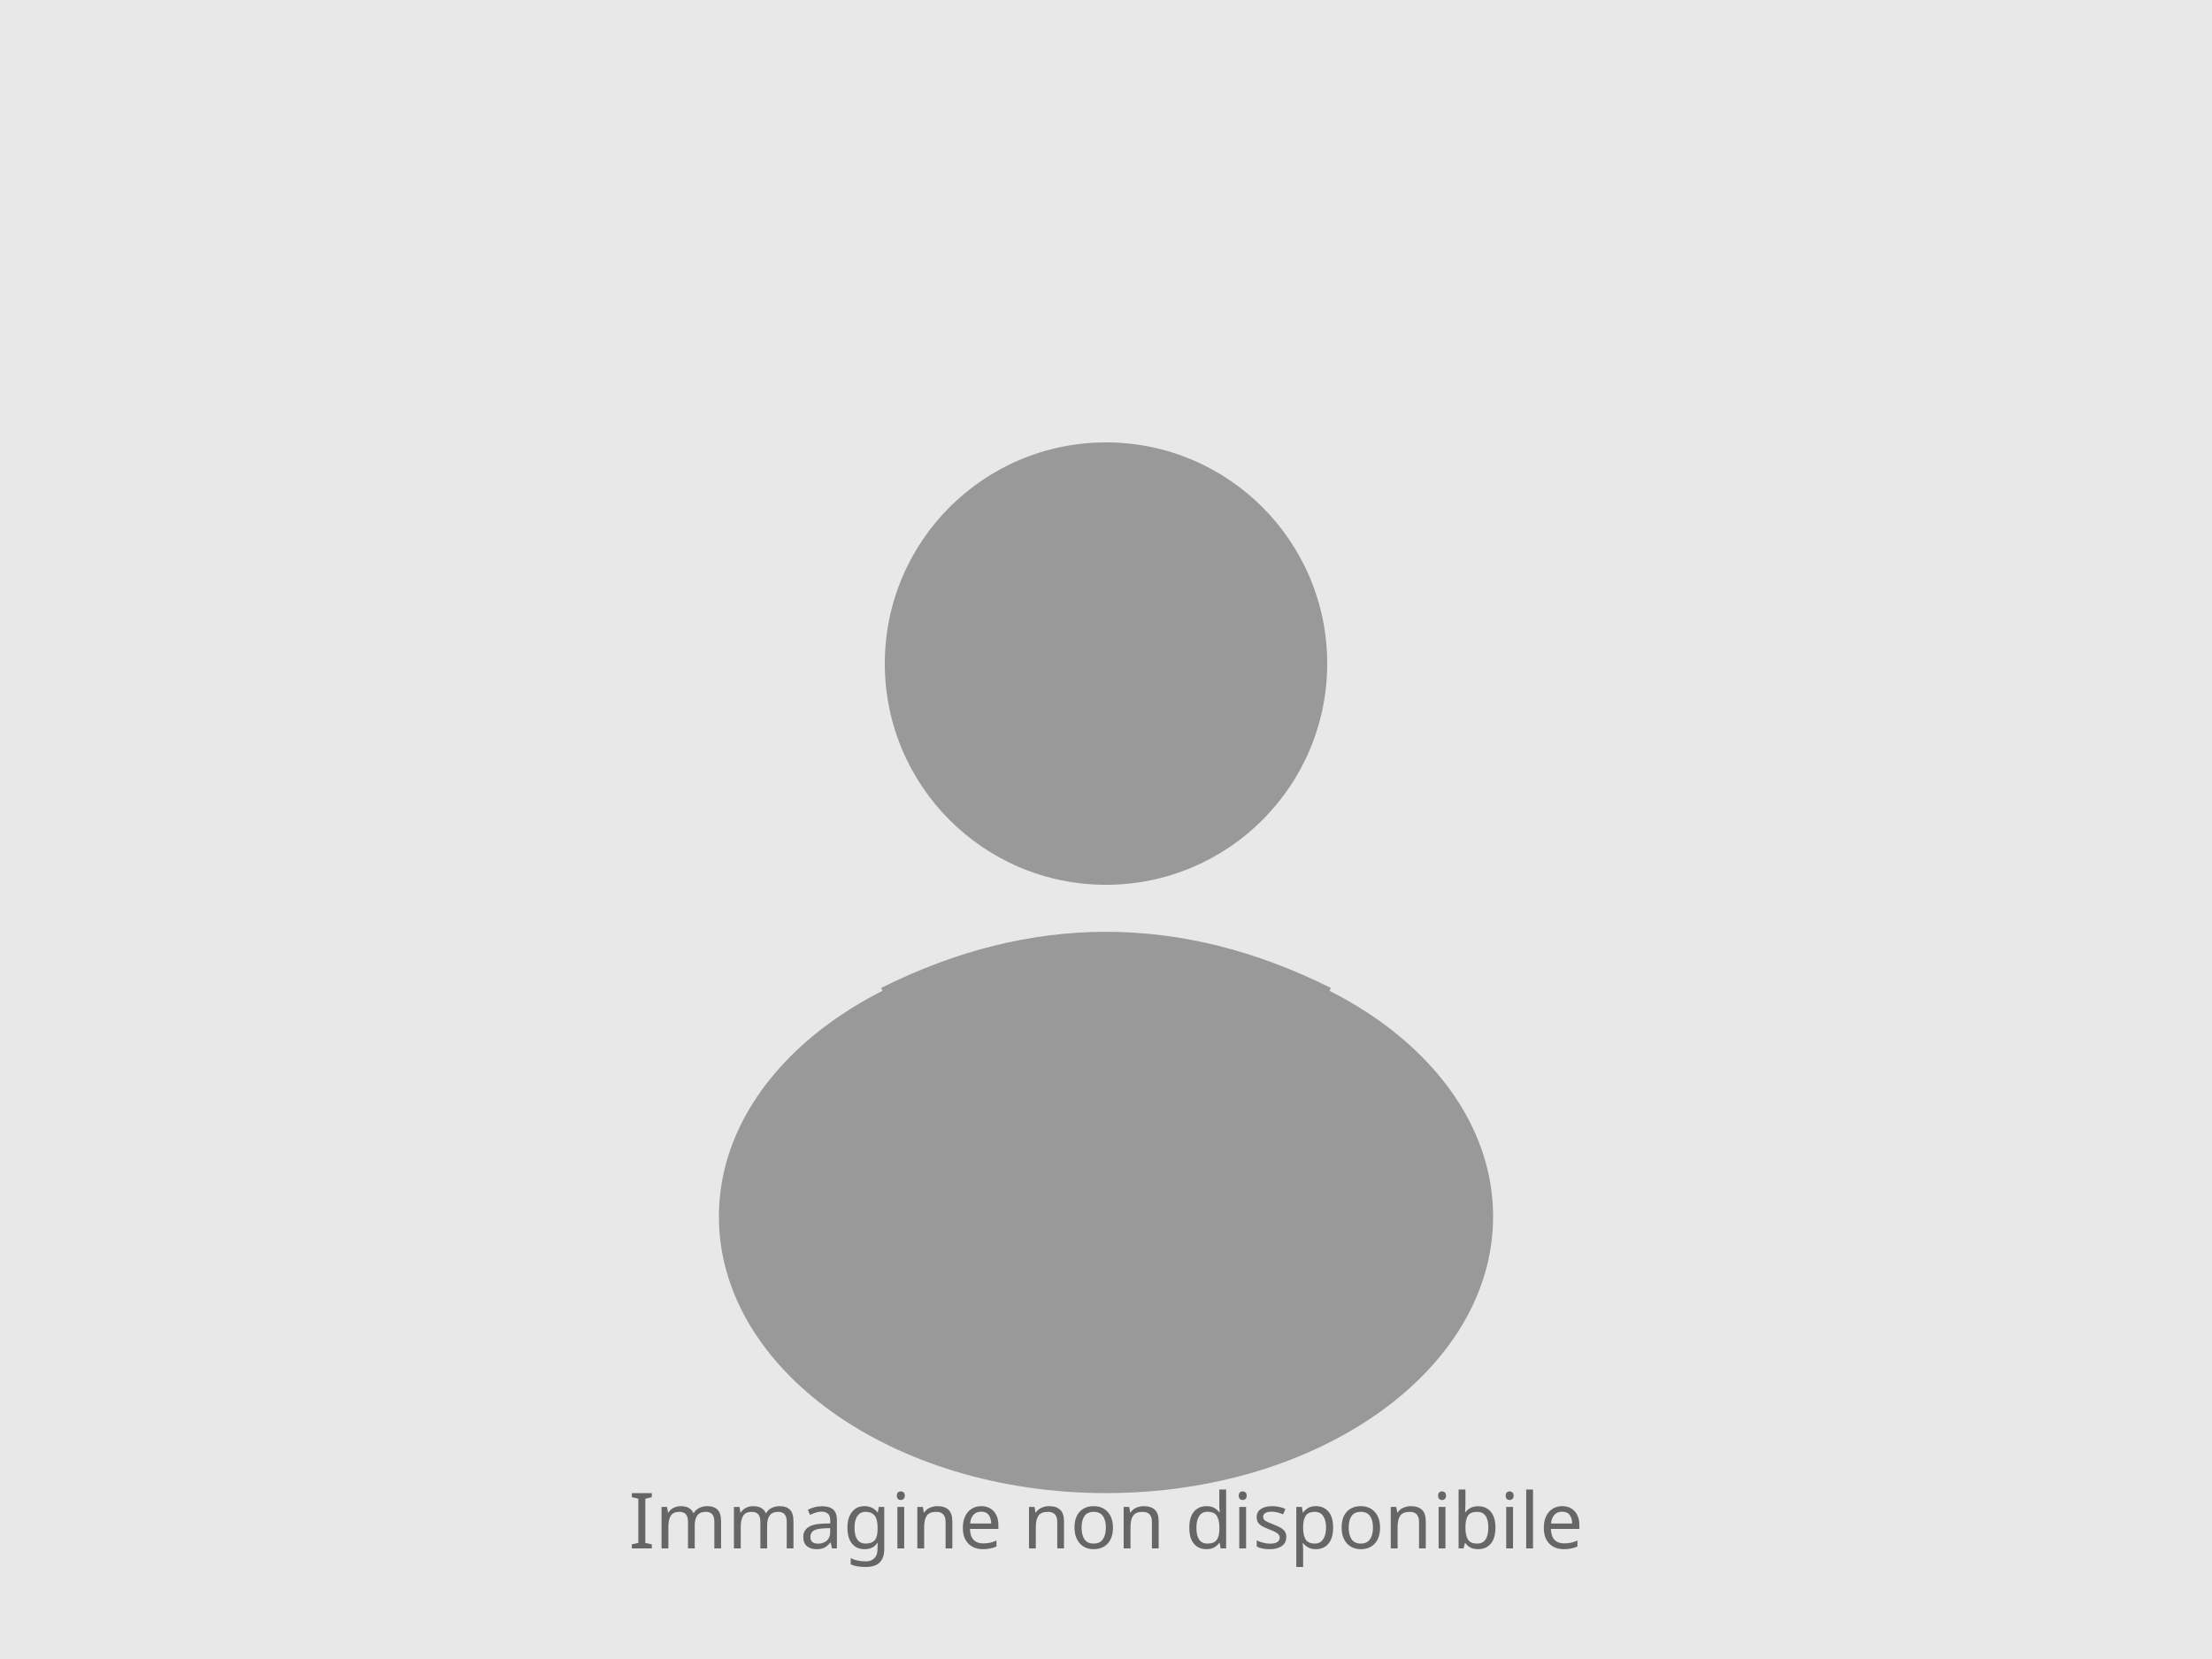
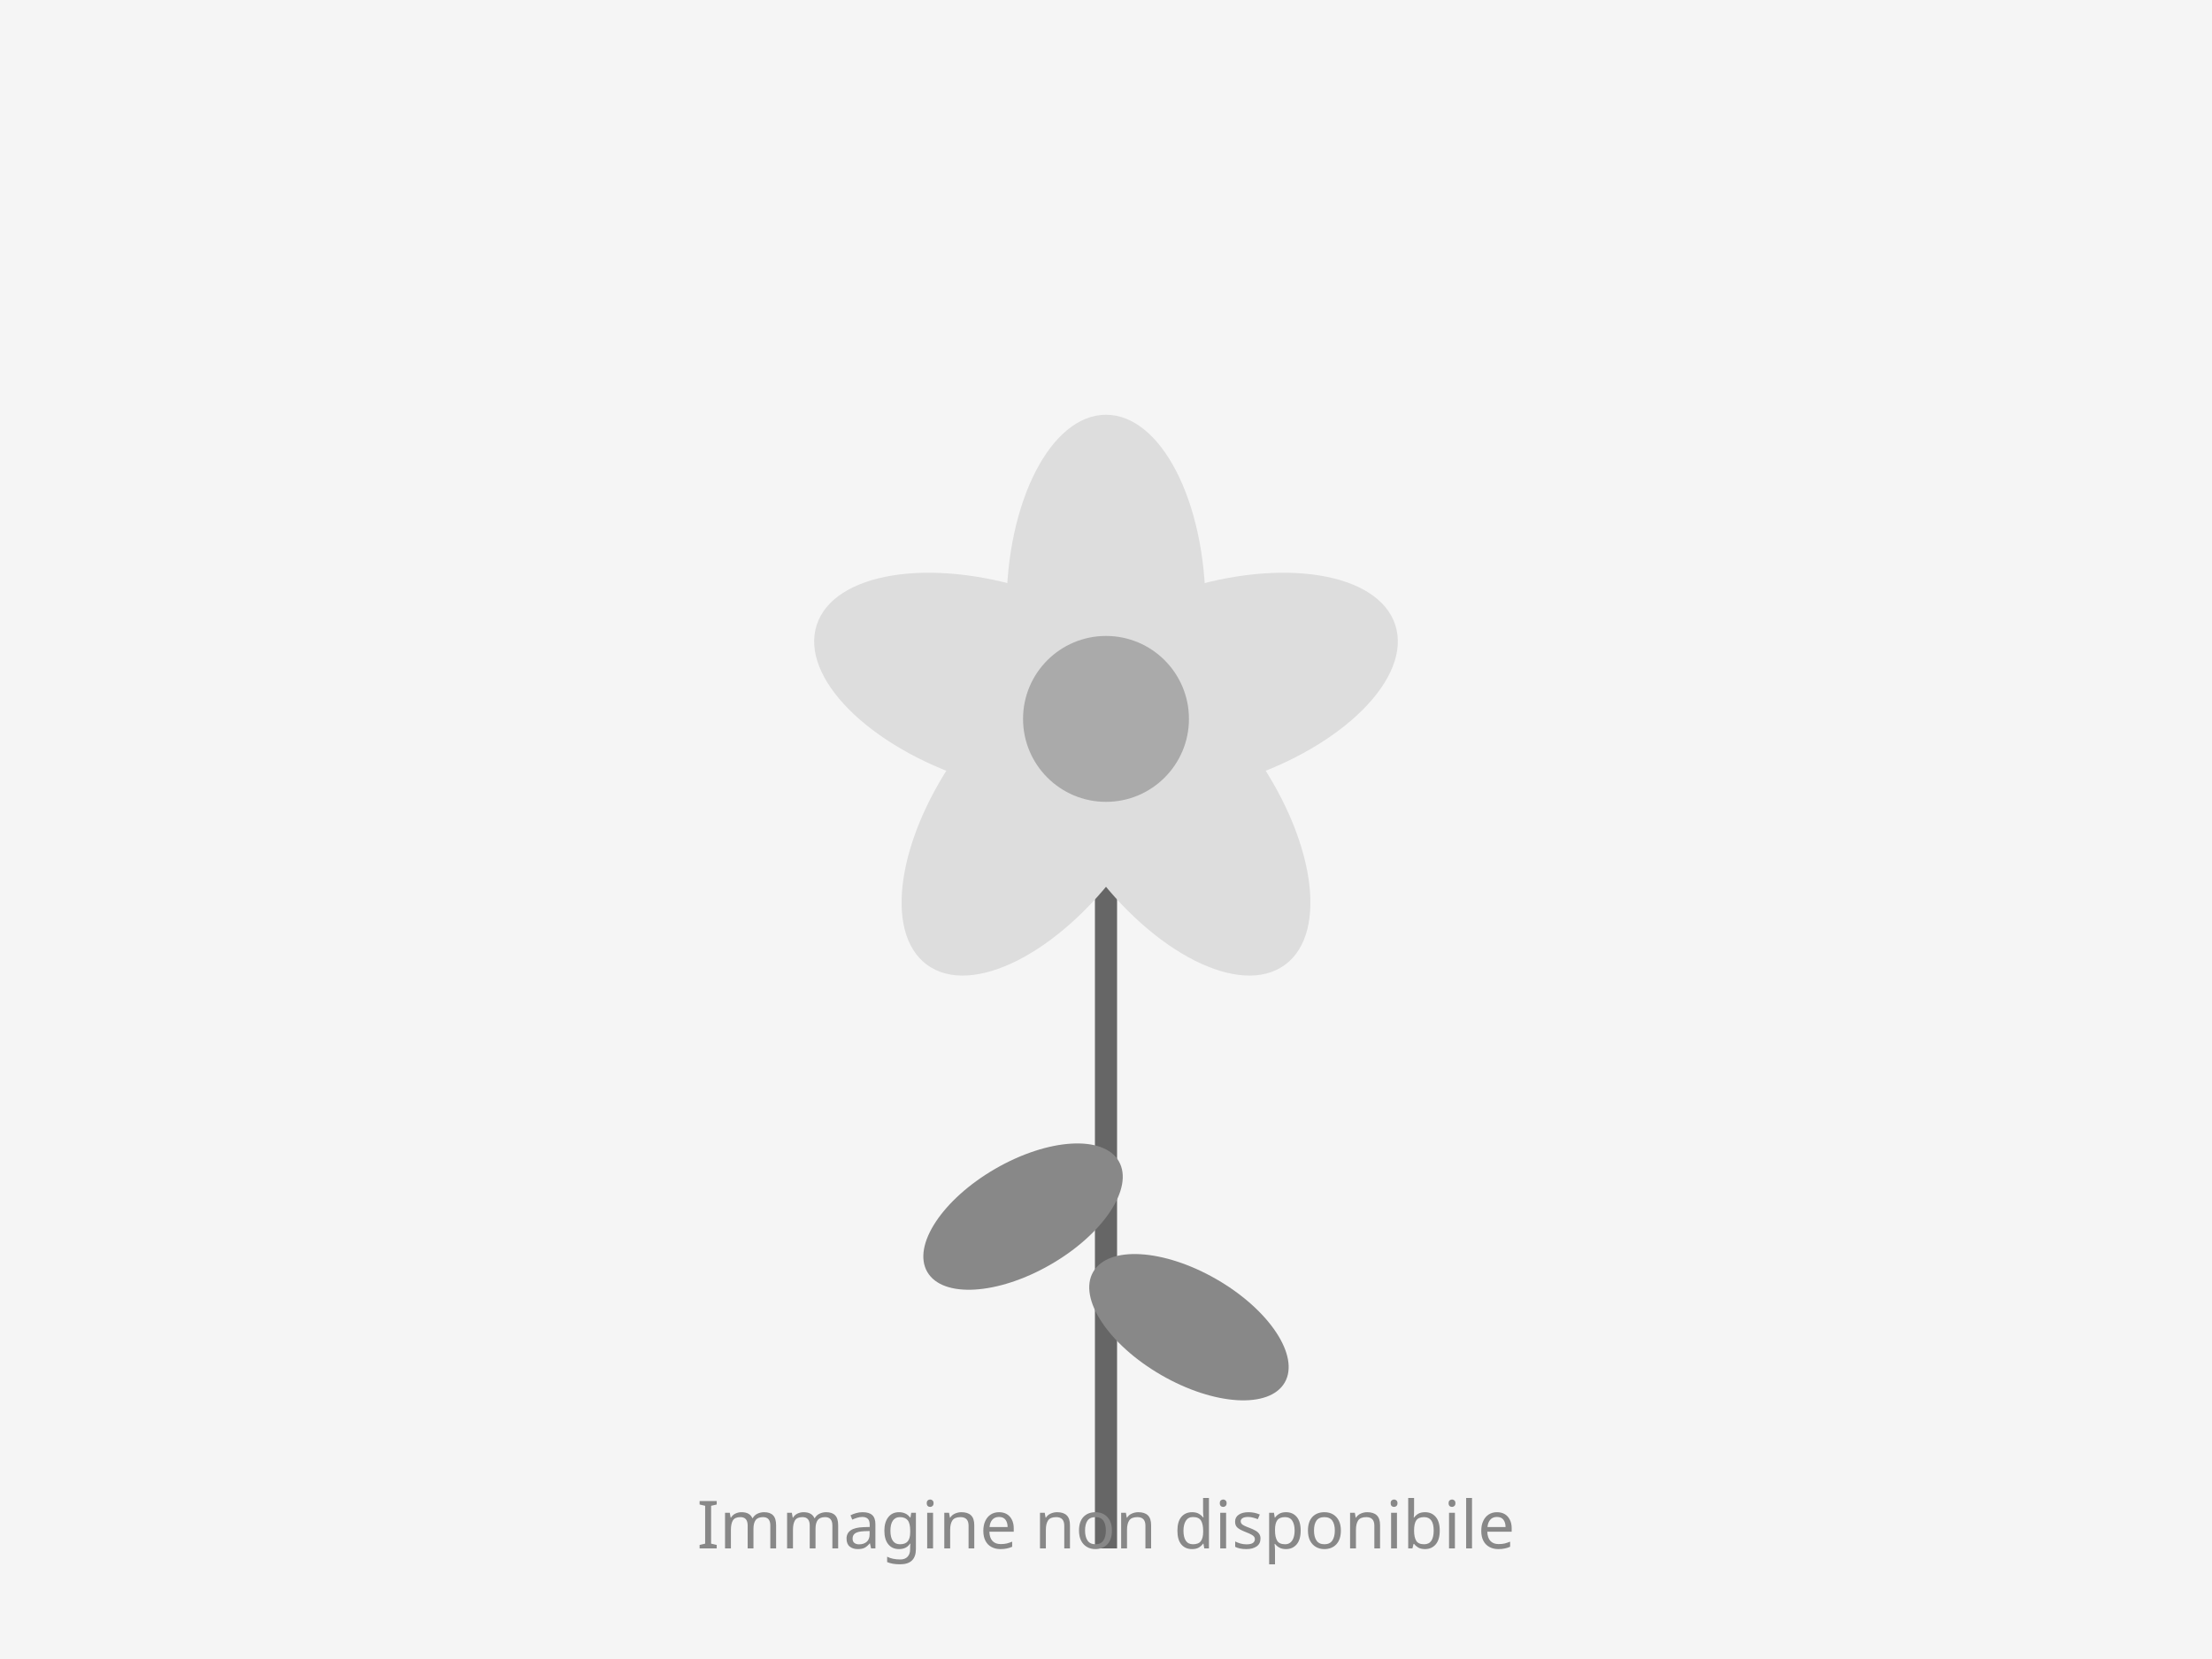
<svg xmlns="http://www.w3.org/2000/svg" width="400" height="300" viewBox="0 0 400 300">
-   <rect width="400" height="300" fill="#e8e8e8" />
-   <g fill="#999">
-     <circle cx="200" cy="120" r="40" />
-     <ellipse cx="200" cy="220" rx="70" ry="50" />
-     <path d="M160 180 Q200 160 240 180" stroke="#999" stroke-width="3" fill="none" />
-   </g>
-   <text x="200" y="280" text-anchor="middle" font-family="system-ui, sans-serif" font-size="14" fill="#666">Immagine non disponibile</text>
+   <rect width="400" height="300" fill="#f5f5f5" />
+   <path d="M200 280 Q200 200 200 160" stroke="#666" stroke-width="4" fill="none" />
+   <ellipse cx="185" cy="220" rx="20" ry="10" fill="#888" transform="rotate(-30 185 220)" />
+   <ellipse cx="215" cy="240" rx="20" ry="10" fill="#888" transform="rotate(30 215 240)" />
+   <ellipse cx="200" cy="110" rx="18" ry="35" fill="#ddd" stroke-width="1" />
+   <ellipse cx="200" cy="110" rx="18" ry="35" fill="#ddd" stroke-width="1" transform="rotate(72 200 130)" />
+   <ellipse cx="200" cy="110" rx="18" ry="35" fill="#ddd" stroke-width="1" transform="rotate(144 200 130)" />
+   <ellipse cx="200" cy="110" rx="18" ry="35" fill="#ddd" stroke-width="1" transform="rotate(216 200 130)" />
+   <ellipse cx="200" cy="110" rx="18" ry="35" fill="#ddd" stroke-width="1" transform="rotate(288 200 130)" />
+   <circle cx="200" cy="130" r="15" fill="#aaa" />
+   <text x="200" y="280" text-anchor="middle" font-family="system-ui, sans-serif" font-size="12" fill="#888">Immagine non disponibile</text>
</svg>
